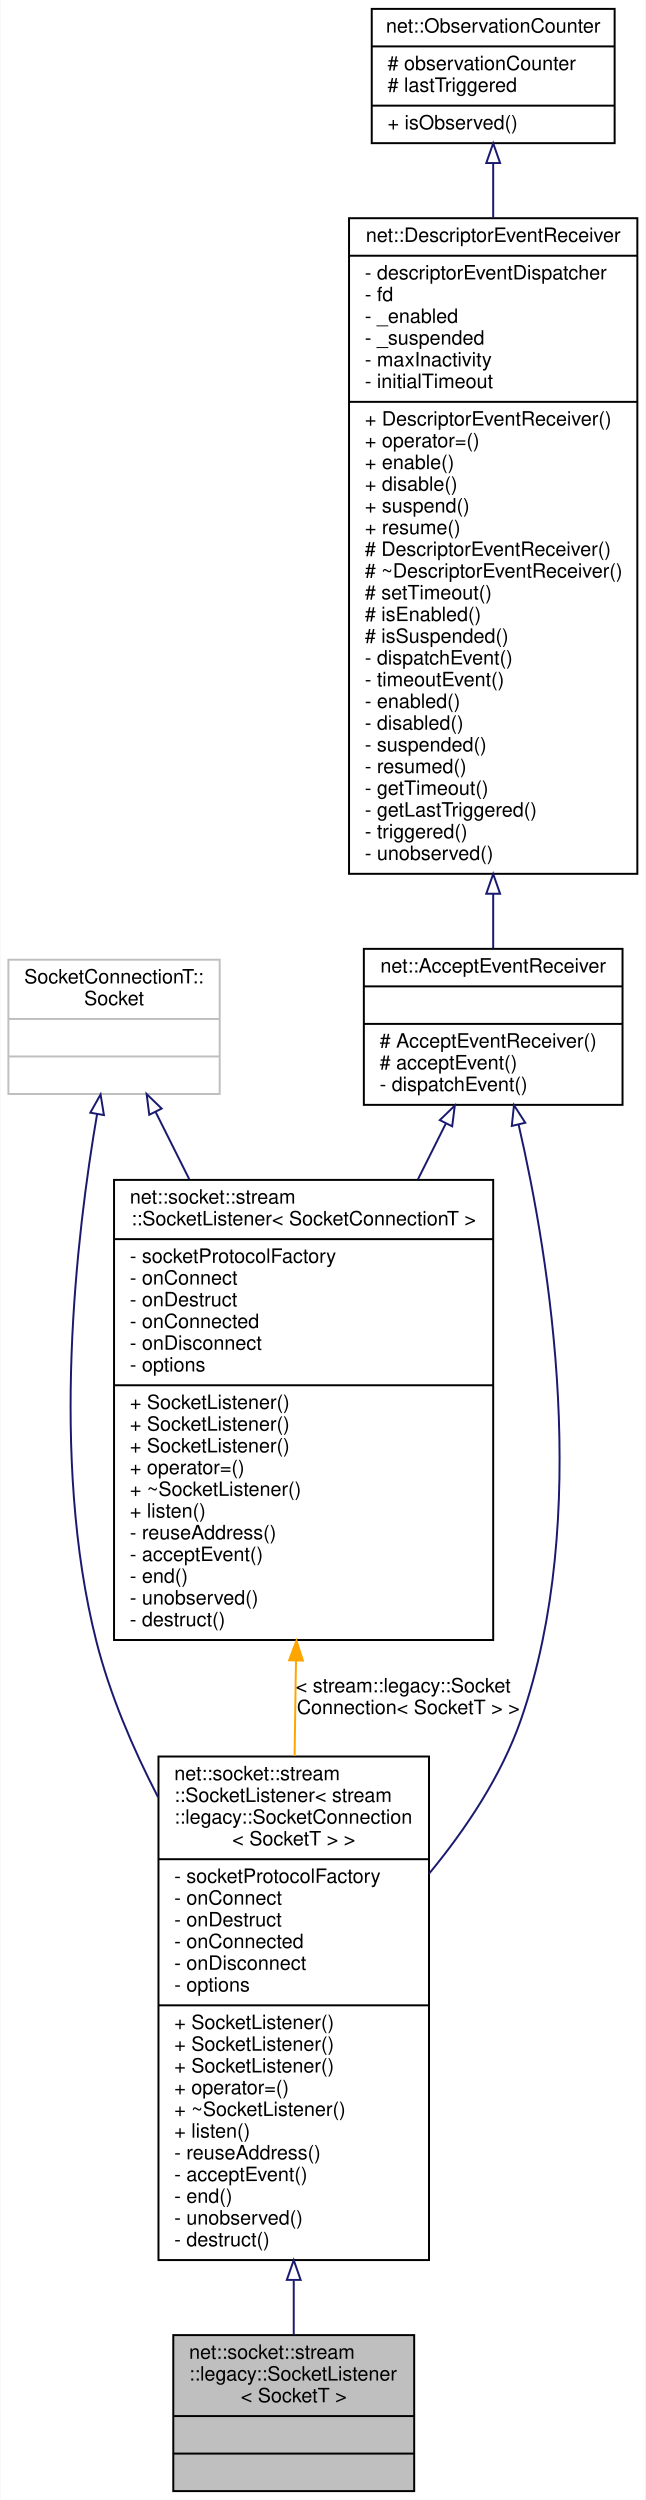
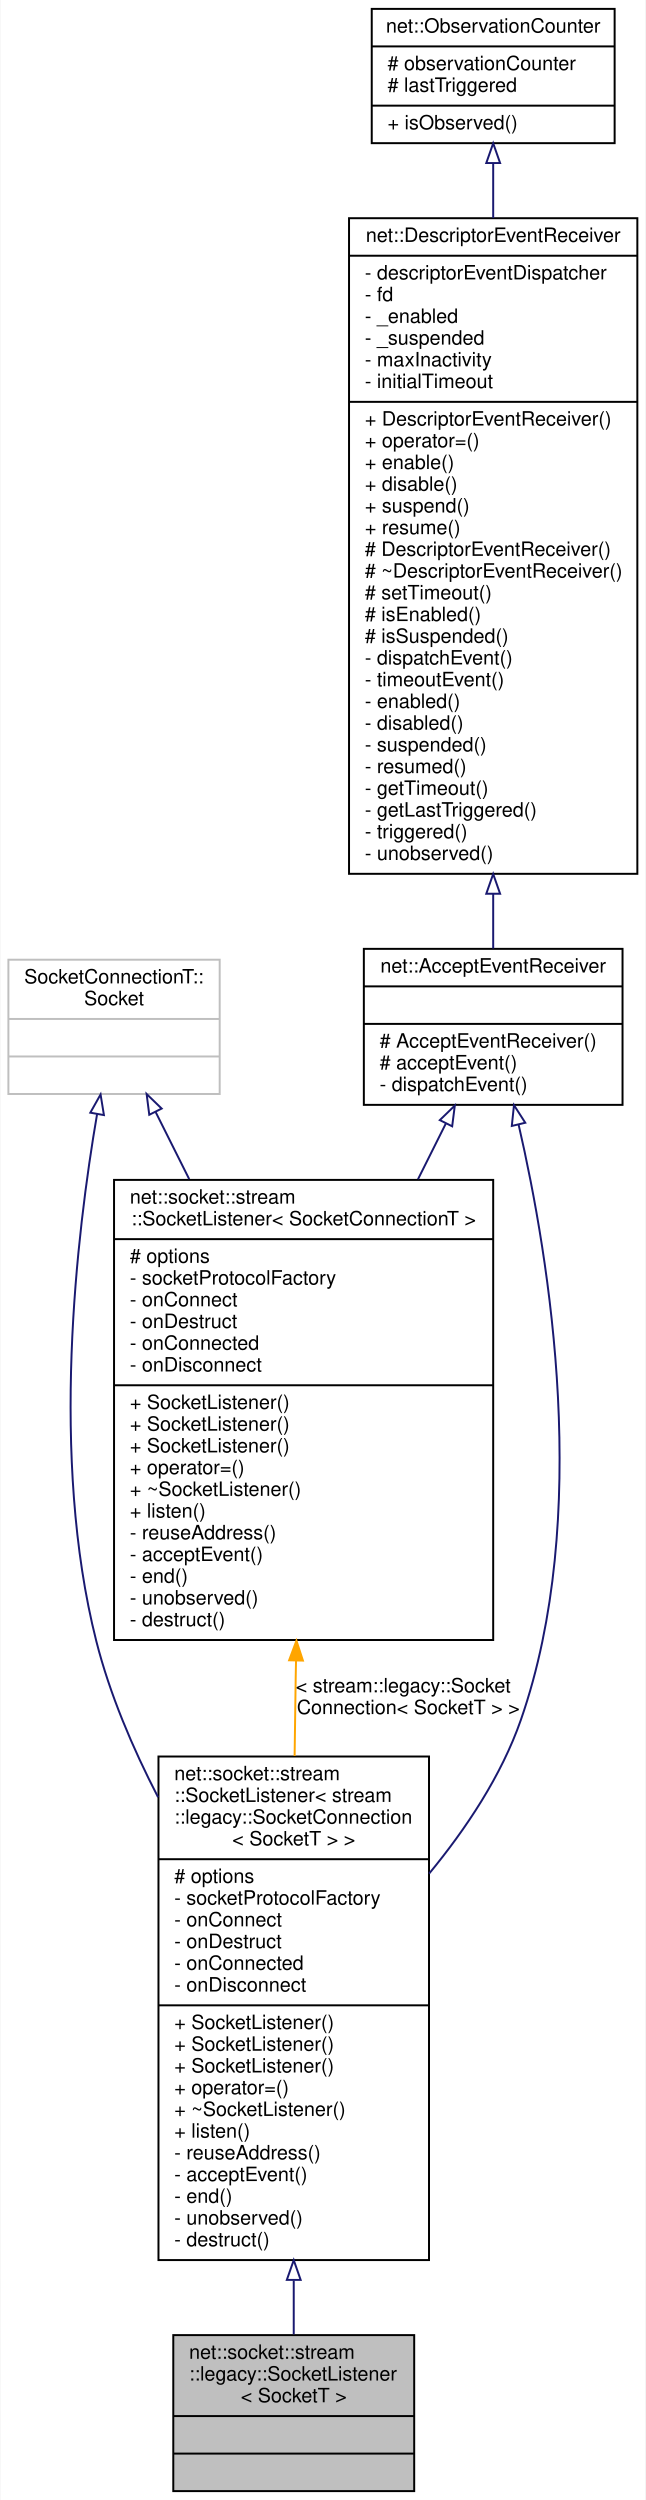
<svg xmlns="http://www.w3.org/2000/svg" xmlns:xlink="http://www.w3.org/1999/xlink" width="327pt" height="1266pt" viewBox="0.00 0.00 326.50 1266.00">
  <g id="graph0" class="graph" transform="scale(1 1) rotate(0) translate(4 1262)">
    <polygon fill="white" stroke="transparent" points="-4,4 -4,-1262 322.5,-1262 322.5,4 -4,4" />
    <g id="node1" class="node">
      <g id="a_node1">
        <a xlink:title=" ">
          <polygon fill="#bfbfbf" stroke="black" points="83.5,-0.5 83.5,-79.5 205.5,-79.5 205.5,-0.5 83.5,-0.5" />
          <text text-anchor="start" x="91.5" y="-67.5" font-family="Helvetica,sans-Serif" font-size="10.00">net::socket::stream</text>
          <text text-anchor="start" x="91.5" y="-56.5" font-family="Helvetica,sans-Serif" font-size="10.00">::legacy::SocketListener</text>
          <text text-anchor="middle" x="144.5" y="-45.5" font-family="Helvetica,sans-Serif" font-size="10.00">&lt; SocketT &gt;</text>
          <polyline fill="none" stroke="black" points="83.5,-38.5 205.5,-38.5 " />
          <text text-anchor="middle" x="144.5" y="-26.5" font-family="Helvetica,sans-Serif" font-size="10.00"> </text>
          <polyline fill="none" stroke="black" points="83.5,-19.5 205.5,-19.5 " />
          <text text-anchor="middle" x="144.5" y="-7.5" font-family="Helvetica,sans-Serif" font-size="10.00"> </text>
        </a>
      </g>
    </g>
    <g id="node2" class="node">
      <g id="a_node2">
        <a xlink:href="classnet_1_1socket_1_1stream_1_1_socket_listener.html" target="_top" xlink:title=" ">
          <polygon fill="white" stroke="black" points="76,-117.5 76,-372.5 213,-372.5 213,-117.5 76,-117.5" />
          <text text-anchor="start" x="84" y="-360.5" font-family="Helvetica,sans-Serif" font-size="10.00">net::socket::stream</text>
          <text text-anchor="start" x="84" y="-349.5" font-family="Helvetica,sans-Serif" font-size="10.00">::SocketListener&lt; stream</text>
          <text text-anchor="start" x="84" y="-338.5" font-family="Helvetica,sans-Serif" font-size="10.00">::legacy::SocketConnection</text>
          <text text-anchor="middle" x="144.5" y="-327.5" font-family="Helvetica,sans-Serif" font-size="10.00">&lt; SocketT &gt; &gt;</text>
          <polyline fill="none" stroke="black" points="76,-320.5 213,-320.5 " />
-           <text text-anchor="start" x="84" y="-308.5" font-family="Helvetica,sans-Serif" font-size="10.00">- socketProtocolFactory</text>
-           <text text-anchor="start" x="84" y="-297.5" font-family="Helvetica,sans-Serif" font-size="10.00">- onConnect</text>
-           <text text-anchor="start" x="84" y="-286.5" font-family="Helvetica,sans-Serif" font-size="10.00">- onDestruct</text>
-           <text text-anchor="start" x="84" y="-275.5" font-family="Helvetica,sans-Serif" font-size="10.00">- onConnected</text>
-           <text text-anchor="start" x="84" y="-264.5" font-family="Helvetica,sans-Serif" font-size="10.00">- onDisconnect</text>
-           <text text-anchor="start" x="84" y="-253.5" font-family="Helvetica,sans-Serif" font-size="10.00">- options</text>
+           <text text-anchor="start" x="84" y="-308.5" font-family="Helvetica,sans-Serif" font-size="10.00"># options</text>
+           <text text-anchor="start" x="84" y="-297.5" font-family="Helvetica,sans-Serif" font-size="10.00">- socketProtocolFactory</text>
+           <text text-anchor="start" x="84" y="-286.5" font-family="Helvetica,sans-Serif" font-size="10.00">- onConnect</text>
+           <text text-anchor="start" x="84" y="-275.5" font-family="Helvetica,sans-Serif" font-size="10.00">- onDestruct</text>
+           <text text-anchor="start" x="84" y="-264.5" font-family="Helvetica,sans-Serif" font-size="10.00">- onConnected</text>
+           <text text-anchor="start" x="84" y="-253.5" font-family="Helvetica,sans-Serif" font-size="10.00">- onDisconnect</text>
          <polyline fill="none" stroke="black" points="76,-246.5 213,-246.5 " />
          <text text-anchor="start" x="84" y="-234.5" font-family="Helvetica,sans-Serif" font-size="10.00">+ SocketListener()</text>
          <text text-anchor="start" x="84" y="-223.5" font-family="Helvetica,sans-Serif" font-size="10.00">+ SocketListener()</text>
          <text text-anchor="start" x="84" y="-212.5" font-family="Helvetica,sans-Serif" font-size="10.00">+ SocketListener()</text>
          <text text-anchor="start" x="84" y="-201.5" font-family="Helvetica,sans-Serif" font-size="10.00">+ operator=()</text>
          <text text-anchor="start" x="84" y="-190.5" font-family="Helvetica,sans-Serif" font-size="10.00">+ ~SocketListener()</text>
          <text text-anchor="start" x="84" y="-179.5" font-family="Helvetica,sans-Serif" font-size="10.00">+ listen()</text>
          <text text-anchor="start" x="84" y="-168.5" font-family="Helvetica,sans-Serif" font-size="10.00">- reuseAddress()</text>
          <text text-anchor="start" x="84" y="-157.5" font-family="Helvetica,sans-Serif" font-size="10.00">- acceptEvent()</text>
          <text text-anchor="start" x="84" y="-146.5" font-family="Helvetica,sans-Serif" font-size="10.00">- end()</text>
          <text text-anchor="start" x="84" y="-135.5" font-family="Helvetica,sans-Serif" font-size="10.00">- unobserved()</text>
          <text text-anchor="start" x="84" y="-124.5" font-family="Helvetica,sans-Serif" font-size="10.00">- destruct()</text>
        </a>
      </g>
    </g>
    <g id="edge1" class="edge">
      <path fill="none" stroke="midnightblue" d="M144.5,-107.15C144.5,-97.42 144.5,-88.19 144.5,-79.87" />
      <polygon fill="none" stroke="midnightblue" points="141,-107.46 144.5,-117.46 148,-107.46 141,-107.46" />
    </g>
    <g id="node3" class="node">
      <g id="a_node3">
        <a xlink:href="classnet_1_1_accept_event_receiver.html" target="_top" xlink:title=" ">
          <polygon fill="white" stroke="black" points="180,-702.5 180,-781.5 311,-781.5 311,-702.5 180,-702.5" />
          <text text-anchor="middle" x="245.5" y="-769.5" font-family="Helvetica,sans-Serif" font-size="10.00">net::AcceptEventReceiver</text>
          <polyline fill="none" stroke="black" points="180,-762.5 311,-762.5 " />
          <text text-anchor="middle" x="245.5" y="-750.5" font-family="Helvetica,sans-Serif" font-size="10.00"> </text>
          <polyline fill="none" stroke="black" points="180,-743.5 311,-743.5 " />
          <text text-anchor="start" x="188" y="-731.5" font-family="Helvetica,sans-Serif" font-size="10.00"># AcceptEventReceiver()</text>
          <text text-anchor="start" x="188" y="-720.5" font-family="Helvetica,sans-Serif" font-size="10.00"># acceptEvent()</text>
          <text text-anchor="start" x="188" y="-709.5" font-family="Helvetica,sans-Serif" font-size="10.00">- dispatchEvent()</text>
        </a>
      </g>
    </g>
    <g id="edge2" class="edge">
      <path fill="none" stroke="midnightblue" d="M258.34,-692.62C274.27,-623.53 295.26,-493.63 259.5,-391 249.67,-362.78 231.8,-335.93 213.04,-313.18" />
      <polygon fill="none" stroke="midnightblue" points="254.93,-691.82 256.03,-702.36 261.74,-693.44 254.93,-691.82" />
    </g>
    <g id="node7" class="node">
      <g id="a_node7">
        <a xlink:href="classnet_1_1socket_1_1stream_1_1_socket_listener.html" target="_top" xlink:title=" ">
          <polygon fill="white" stroke="black" points="53.5,-431.5 53.5,-664.5 245.5,-664.5 245.5,-431.5 53.5,-431.5" />
          <text text-anchor="start" x="61.5" y="-652.5" font-family="Helvetica,sans-Serif" font-size="10.00">net::socket::stream</text>
          <text text-anchor="middle" x="149.5" y="-641.5" font-family="Helvetica,sans-Serif" font-size="10.00">::SocketListener&lt; SocketConnectionT &gt;</text>
          <polyline fill="none" stroke="black" points="53.5,-634.5 245.5,-634.5 " />
-           <text text-anchor="start" x="61.5" y="-622.5" font-family="Helvetica,sans-Serif" font-size="10.00">- socketProtocolFactory</text>
-           <text text-anchor="start" x="61.5" y="-611.5" font-family="Helvetica,sans-Serif" font-size="10.00">- onConnect</text>
-           <text text-anchor="start" x="61.5" y="-600.5" font-family="Helvetica,sans-Serif" font-size="10.00">- onDestruct</text>
-           <text text-anchor="start" x="61.5" y="-589.5" font-family="Helvetica,sans-Serif" font-size="10.00">- onConnected</text>
-           <text text-anchor="start" x="61.5" y="-578.5" font-family="Helvetica,sans-Serif" font-size="10.00">- onDisconnect</text>
-           <text text-anchor="start" x="61.5" y="-567.5" font-family="Helvetica,sans-Serif" font-size="10.00">- options</text>
+           <text text-anchor="start" x="61.5" y="-622.5" font-family="Helvetica,sans-Serif" font-size="10.00"># options</text>
+           <text text-anchor="start" x="61.5" y="-611.5" font-family="Helvetica,sans-Serif" font-size="10.00">- socketProtocolFactory</text>
+           <text text-anchor="start" x="61.5" y="-600.5" font-family="Helvetica,sans-Serif" font-size="10.00">- onConnect</text>
+           <text text-anchor="start" x="61.5" y="-589.5" font-family="Helvetica,sans-Serif" font-size="10.00">- onDestruct</text>
+           <text text-anchor="start" x="61.5" y="-578.5" font-family="Helvetica,sans-Serif" font-size="10.00">- onConnected</text>
+           <text text-anchor="start" x="61.5" y="-567.5" font-family="Helvetica,sans-Serif" font-size="10.00">- onDisconnect</text>
          <polyline fill="none" stroke="black" points="53.5,-560.5 245.5,-560.5 " />
          <text text-anchor="start" x="61.5" y="-548.5" font-family="Helvetica,sans-Serif" font-size="10.00">+ SocketListener()</text>
          <text text-anchor="start" x="61.5" y="-537.5" font-family="Helvetica,sans-Serif" font-size="10.00">+ SocketListener()</text>
          <text text-anchor="start" x="61.5" y="-526.5" font-family="Helvetica,sans-Serif" font-size="10.00">+ SocketListener()</text>
          <text text-anchor="start" x="61.5" y="-515.5" font-family="Helvetica,sans-Serif" font-size="10.00">+ operator=()</text>
          <text text-anchor="start" x="61.5" y="-504.5" font-family="Helvetica,sans-Serif" font-size="10.00">+ ~SocketListener()</text>
          <text text-anchor="start" x="61.5" y="-493.5" font-family="Helvetica,sans-Serif" font-size="10.00">+ listen()</text>
          <text text-anchor="start" x="61.5" y="-482.5" font-family="Helvetica,sans-Serif" font-size="10.00">- reuseAddress()</text>
          <text text-anchor="start" x="61.5" y="-471.5" font-family="Helvetica,sans-Serif" font-size="10.00">- acceptEvent()</text>
          <text text-anchor="start" x="61.5" y="-460.5" font-family="Helvetica,sans-Serif" font-size="10.00">- end()</text>
          <text text-anchor="start" x="61.5" y="-449.5" font-family="Helvetica,sans-Serif" font-size="10.00">- unobserved()</text>
          <text text-anchor="start" x="61.5" y="-438.5" font-family="Helvetica,sans-Serif" font-size="10.00">- destruct()</text>
        </a>
      </g>
    </g>
    <g id="edge7" class="edge">
      <path fill="none" stroke="midnightblue" d="M221.6,-693.2C217.17,-684.33 212.36,-674.73 207.42,-664.83" />
      <polygon fill="none" stroke="midnightblue" points="218.47,-694.77 226.07,-702.15 224.73,-691.64 218.47,-694.77" />
    </g>
    <g id="node4" class="node">
      <g id="a_node4">
        <a xlink:href="classnet_1_1_descriptor_event_receiver.html" target="_top" xlink:title=" ">
          <polygon fill="white" stroke="black" points="172.5,-819.5 172.5,-1151.5 318.5,-1151.5 318.5,-819.5 172.5,-819.5" />
          <text text-anchor="middle" x="245.5" y="-1139.5" font-family="Helvetica,sans-Serif" font-size="10.00">net::DescriptorEventReceiver</text>
          <polyline fill="none" stroke="black" points="172.5,-1132.5 318.5,-1132.5 " />
          <text text-anchor="start" x="180.5" y="-1120.5" font-family="Helvetica,sans-Serif" font-size="10.00">- descriptorEventDispatcher</text>
          <text text-anchor="start" x="180.5" y="-1109.5" font-family="Helvetica,sans-Serif" font-size="10.00">- fd</text>
          <text text-anchor="start" x="180.5" y="-1098.5" font-family="Helvetica,sans-Serif" font-size="10.00">- _enabled</text>
          <text text-anchor="start" x="180.5" y="-1087.5" font-family="Helvetica,sans-Serif" font-size="10.00">- _suspended</text>
          <text text-anchor="start" x="180.5" y="-1076.5" font-family="Helvetica,sans-Serif" font-size="10.00">- maxInactivity</text>
          <text text-anchor="start" x="180.5" y="-1065.5" font-family="Helvetica,sans-Serif" font-size="10.00">- initialTimeout</text>
          <polyline fill="none" stroke="black" points="172.5,-1058.5 318.5,-1058.5 " />
          <text text-anchor="start" x="180.5" y="-1046.5" font-family="Helvetica,sans-Serif" font-size="10.00">+ DescriptorEventReceiver()</text>
          <text text-anchor="start" x="180.5" y="-1035.5" font-family="Helvetica,sans-Serif" font-size="10.00">+ operator=()</text>
          <text text-anchor="start" x="180.5" y="-1024.5" font-family="Helvetica,sans-Serif" font-size="10.00">+ enable()</text>
          <text text-anchor="start" x="180.5" y="-1013.5" font-family="Helvetica,sans-Serif" font-size="10.00">+ disable()</text>
          <text text-anchor="start" x="180.5" y="-1002.5" font-family="Helvetica,sans-Serif" font-size="10.00">+ suspend()</text>
          <text text-anchor="start" x="180.5" y="-991.5" font-family="Helvetica,sans-Serif" font-size="10.00">+ resume()</text>
          <text text-anchor="start" x="180.5" y="-980.5" font-family="Helvetica,sans-Serif" font-size="10.00"># DescriptorEventReceiver()</text>
          <text text-anchor="start" x="180.5" y="-969.5" font-family="Helvetica,sans-Serif" font-size="10.00"># ~DescriptorEventReceiver()</text>
          <text text-anchor="start" x="180.5" y="-958.5" font-family="Helvetica,sans-Serif" font-size="10.00"># setTimeout()</text>
          <text text-anchor="start" x="180.5" y="-947.5" font-family="Helvetica,sans-Serif" font-size="10.00"># isEnabled()</text>
          <text text-anchor="start" x="180.5" y="-936.5" font-family="Helvetica,sans-Serif" font-size="10.00"># isSuspended()</text>
          <text text-anchor="start" x="180.5" y="-925.5" font-family="Helvetica,sans-Serif" font-size="10.00">- dispatchEvent()</text>
          <text text-anchor="start" x="180.5" y="-914.5" font-family="Helvetica,sans-Serif" font-size="10.00">- timeoutEvent()</text>
          <text text-anchor="start" x="180.5" y="-903.5" font-family="Helvetica,sans-Serif" font-size="10.00">- enabled()</text>
          <text text-anchor="start" x="180.5" y="-892.5" font-family="Helvetica,sans-Serif" font-size="10.00">- disabled()</text>
          <text text-anchor="start" x="180.5" y="-881.5" font-family="Helvetica,sans-Serif" font-size="10.00">- suspended()</text>
          <text text-anchor="start" x="180.5" y="-870.5" font-family="Helvetica,sans-Serif" font-size="10.00">- resumed()</text>
          <text text-anchor="start" x="180.5" y="-859.5" font-family="Helvetica,sans-Serif" font-size="10.00">- getTimeout()</text>
          <text text-anchor="start" x="180.5" y="-848.5" font-family="Helvetica,sans-Serif" font-size="10.00">- getLastTriggered()</text>
          <text text-anchor="start" x="180.5" y="-837.5" font-family="Helvetica,sans-Serif" font-size="10.00">- triggered()</text>
          <text text-anchor="start" x="180.5" y="-826.5" font-family="Helvetica,sans-Serif" font-size="10.00">- unobserved()</text>
        </a>
      </g>
    </g>
    <g id="edge3" class="edge">
      <path fill="none" stroke="midnightblue" d="M245.5,-809.27C245.5,-799.32 245.5,-790 245.5,-781.67" />
      <polygon fill="none" stroke="midnightblue" points="242,-809.41 245.5,-819.41 249,-809.41 242,-809.41" />
    </g>
    <g id="node5" class="node">
      <g id="a_node5">
        <a xlink:href="classnet_1_1_observation_counter.html" target="_top" xlink:title=" ">
          <polygon fill="white" stroke="black" points="184,-1189.5 184,-1257.5 307,-1257.5 307,-1189.5 184,-1189.5" />
          <text text-anchor="middle" x="245.5" y="-1245.5" font-family="Helvetica,sans-Serif" font-size="10.00">net::ObservationCounter</text>
          <polyline fill="none" stroke="black" points="184,-1238.5 307,-1238.5 " />
          <text text-anchor="start" x="192" y="-1226.5" font-family="Helvetica,sans-Serif" font-size="10.00"># observationCounter</text>
          <text text-anchor="start" x="192" y="-1215.5" font-family="Helvetica,sans-Serif" font-size="10.00"># lastTriggered</text>
          <polyline fill="none" stroke="black" points="184,-1208.5 307,-1208.5 " />
          <text text-anchor="start" x="192" y="-1196.5" font-family="Helvetica,sans-Serif" font-size="10.00">+ isObserved()</text>
        </a>
      </g>
    </g>
    <g id="edge4" class="edge">
      <path fill="none" stroke="midnightblue" d="M245.5,-1179.2C245.5,-1170.73 245.5,-1161.39 245.5,-1151.53" />
      <polygon fill="none" stroke="midnightblue" points="242,-1179.44 245.5,-1189.44 249,-1179.44 242,-1179.44" />
    </g>
    <g id="node6" class="node">
      <g id="a_node6">
        <a xlink:title=" ">
          <polygon fill="white" stroke="#bfbfbf" points="0,-708 0,-776 107,-776 107,-708 0,-708" />
          <text text-anchor="start" x="8" y="-764" font-family="Helvetica,sans-Serif" font-size="10.00">SocketConnectionT::</text>
          <text text-anchor="middle" x="53.5" y="-753" font-family="Helvetica,sans-Serif" font-size="10.00">Socket</text>
          <polyline fill="none" stroke="#bfbfbf" points="0,-746 107,-746 " />
          <text text-anchor="middle" x="53.5" y="-734" font-family="Helvetica,sans-Serif" font-size="10.00"> </text>
          <polyline fill="none" stroke="#bfbfbf" points="0,-727 107,-727 " />
          <text text-anchor="middle" x="53.5" y="-715" font-family="Helvetica,sans-Serif" font-size="10.00"> </text>
        </a>
      </g>
    </g>
    <g id="edge5" class="edge">
      <path fill="none" stroke="midnightblue" d="M44.91,-697.79C34.49,-637.13 21.03,-523.77 44.5,-431 51.31,-404.1 62.88,-376.87 75.8,-351.87" />
      <polygon fill="none" stroke="midnightblue" points="41.49,-698.54 46.68,-707.77 48.38,-697.32 41.49,-698.54" />
    </g>
    <g id="edge8" class="edge">
      <path fill="none" stroke="midnightblue" d="M74.57,-698.86C79.75,-688.5 85.54,-676.91 91.56,-664.89" />
      <polygon fill="none" stroke="midnightblue" points="71.34,-697.48 70,-707.99 77.61,-700.62 71.34,-697.48" />
    </g>
    <g id="edge6" class="edge">
      <path fill="none" stroke="orange" d="M145.66,-421.15C145.6,-418.41 145.55,-415.69 145.5,-413 145.27,-399.95 145.08,-386.34 144.94,-372.75" />
      <polygon fill="orange" stroke="orange" points="142.16,-421.23 145.87,-431.16 149.15,-421.08 142.16,-421.23" />
      <text text-anchor="start" x="145.5" y="-405" font-family="Helvetica,sans-Serif" font-size="10.00"> &lt; stream::legacy::Socket</text>
      <text text-anchor="middle" x="202.5" y="-394" font-family="Helvetica,sans-Serif" font-size="10.00">Connection&lt; SocketT &gt; &gt;</text>
    </g>
  </g>
</svg>
